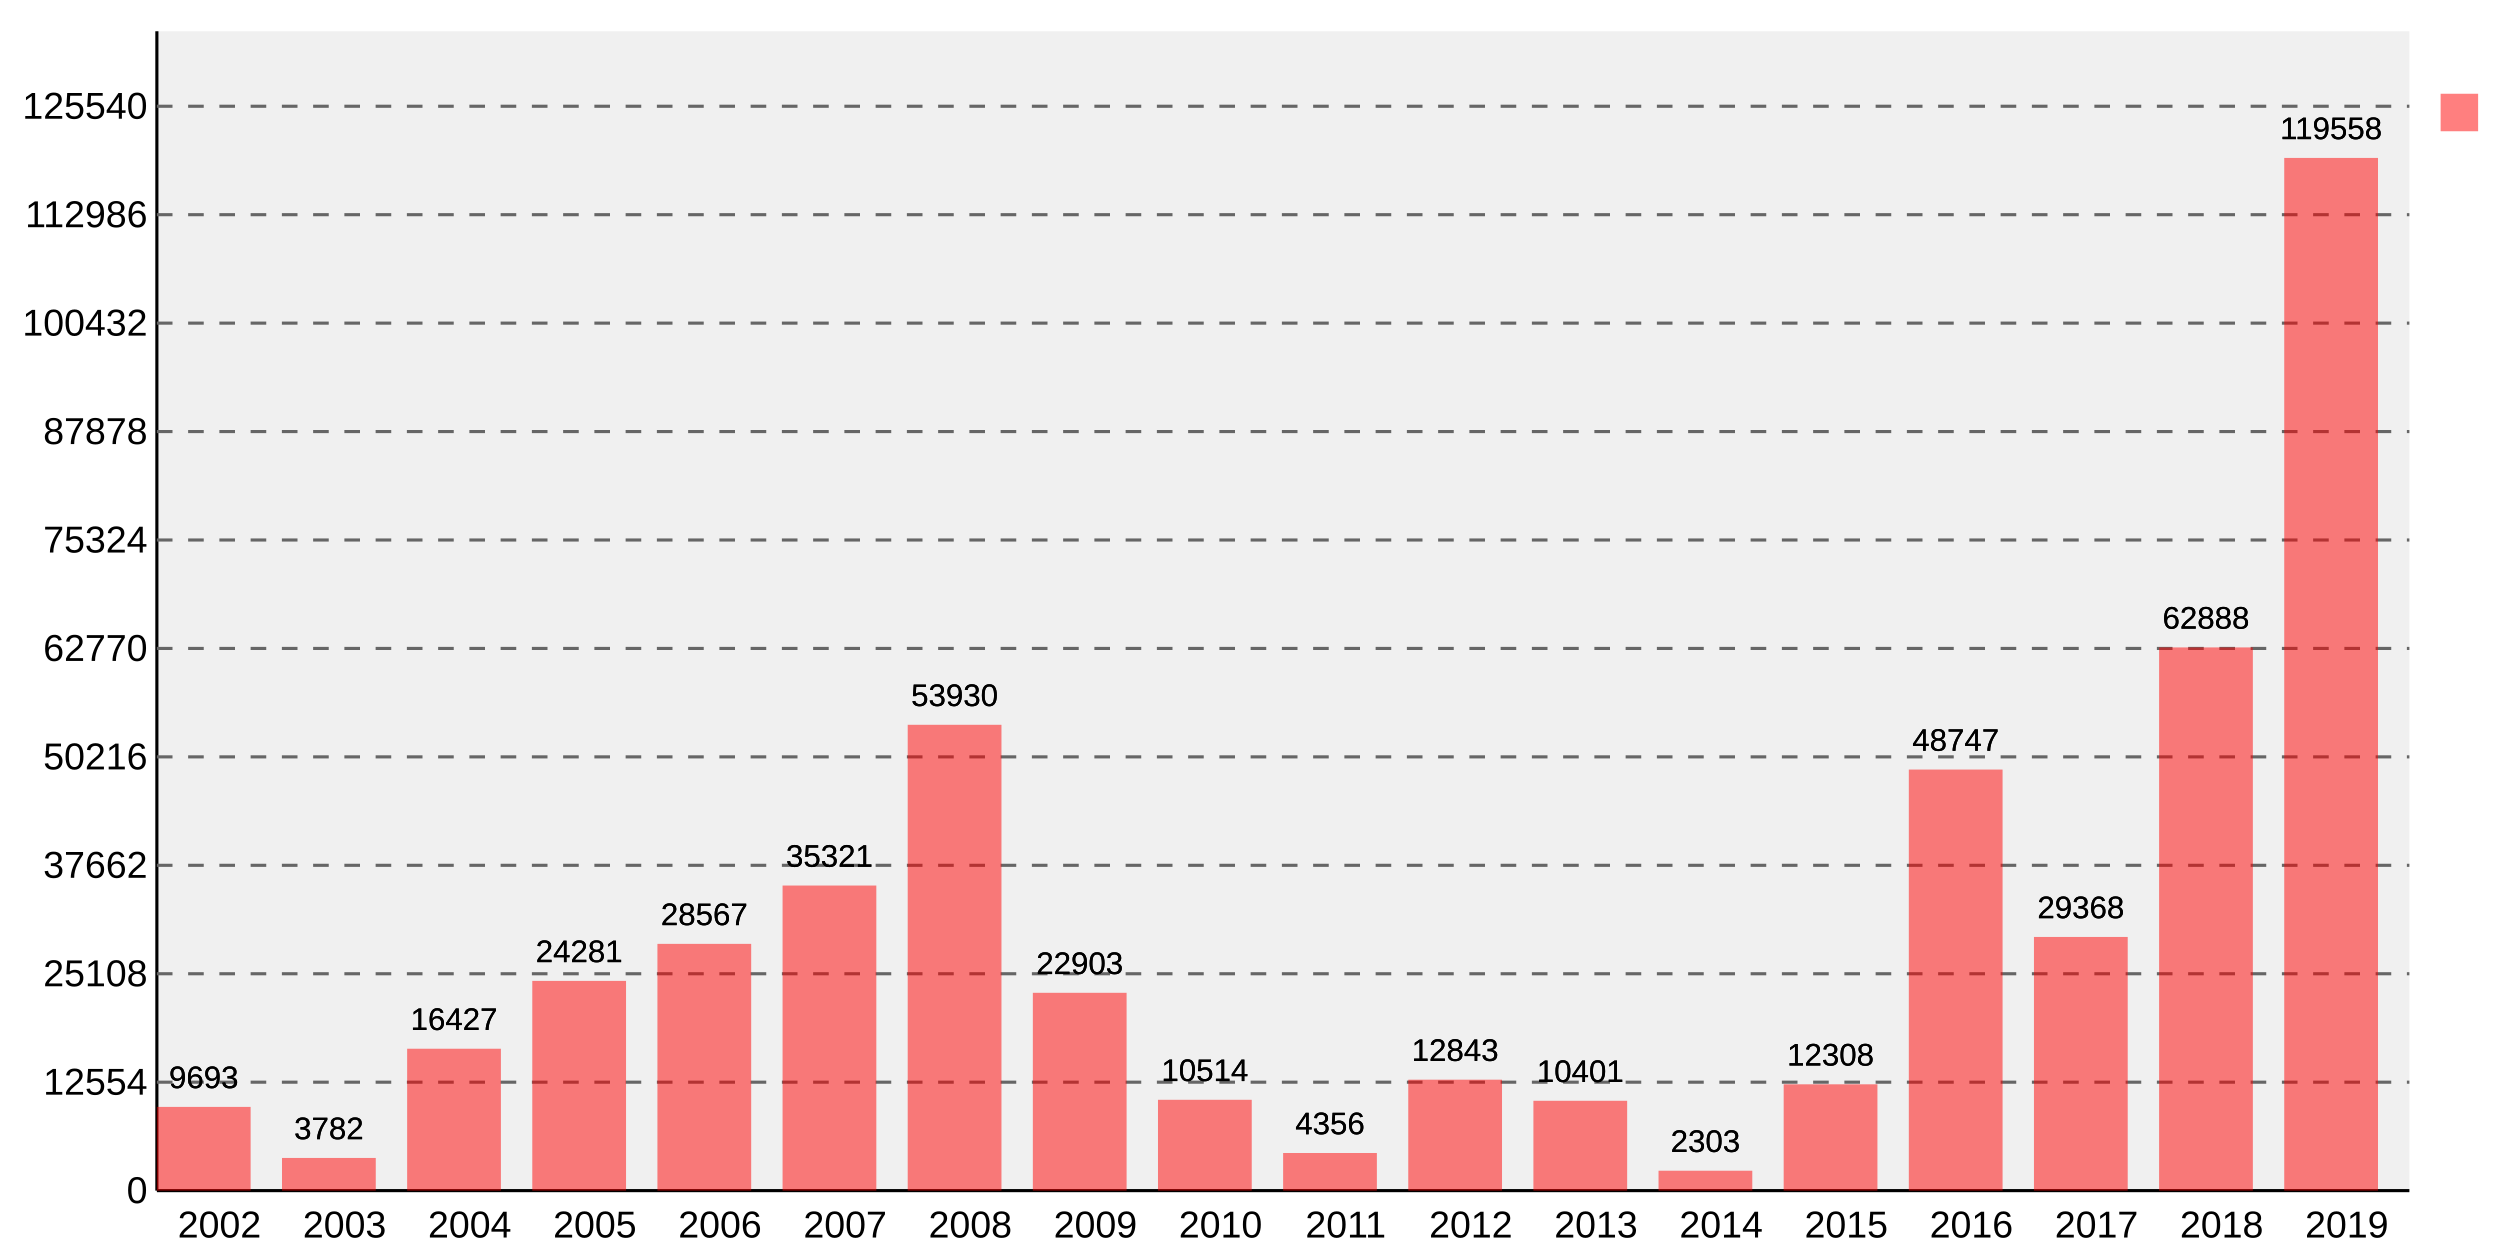
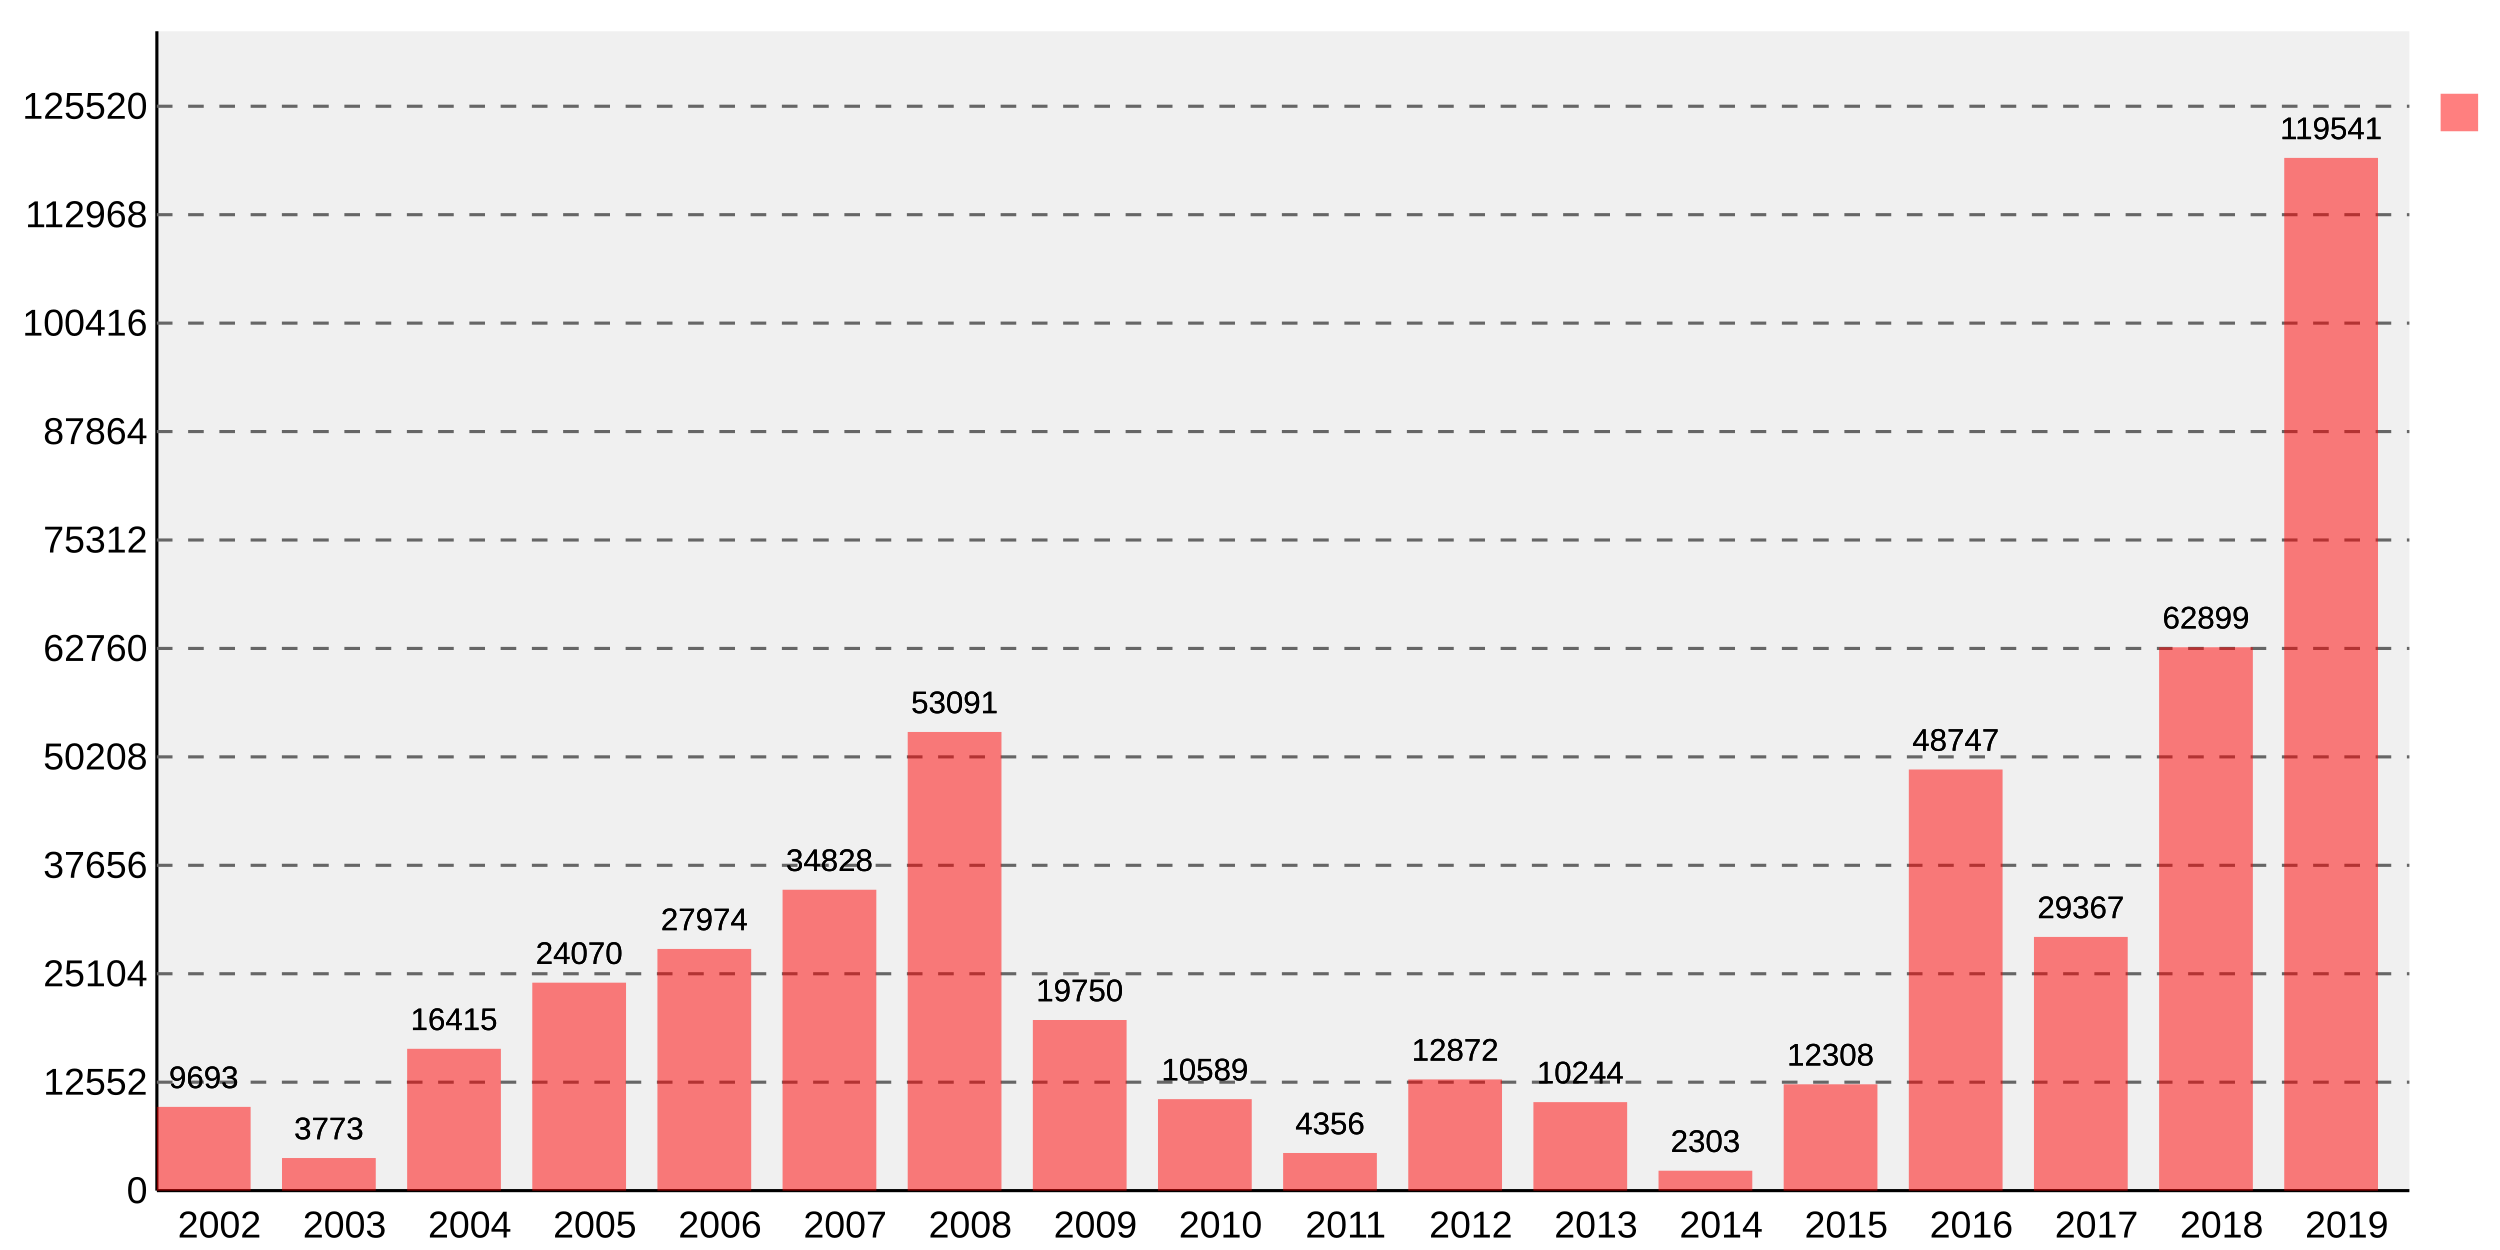
<svg xmlns="http://www.w3.org/2000/svg" viewBox="0 0 800 400">
  <defs>
    <style type="text/css">/*
Base styles for svg.charts.Graph
*/
.svgBackground {
    fill: #fff
    }
.graphBackground {
    fill: #f0f0f0
    }
/* graphs titles */
.mainTitle {
    text-anchor: middle;
    fill: #000;
    font-size: 16px;
    font-family: "Arial", sans-serif;
    font-weight: normal
    }
.subTitle {
    text-anchor: middle;
    fill: #999;
    font-size: 14px;
    font-family: "Arial", sans-serif;
    font-weight: normal
    }
.axis {
    stroke: #000;
    stroke-width: 1px
    }
.guideLines {
    stroke: #666;
    stroke-width: 1px;
    stroke-dasharray: 5, 5
    }
.xAxisLabels {
    text-anchor: middle;
    fill: #000;
    font-size: 12px;
    font-family: "Arial", sans-serif;
    font-weight: normal
    }
.yAxisLabels {
    text-anchor: end;
    fill: #000;
    font-size: 12px;
    font-family: "Arial", sans-serif;
    font-weight: normal
    }
.xAxisTitle {
    text-anchor: middle;
    fill: #f00;
    font-size: 14px;
    font-family: "Arial", sans-serif;
    font-weight: normal
    }
.yAxisTitle {
    fill: #f00;
    text-anchor: middle;
    font-size: 14px;
    font-family: "Arial", sans-serif;
    font-weight: normal
    }
.dataPointLabel {
    fill: #000;
    text-anchor: middle;
    font-size: 10px;
    font-family: "Arial", sans-serif;
    font-weight: normal
    }
.staggerGuideLine {
    fill: none;
    stroke: #000;
    stroke-width: 0.5px
    }
.keyText {
    fill: #000;
    text-anchor: start;
    font-size: 10px;
    font-family: "Arial", sans-serif;
    font-weight: normal
    }
/*
default fill styles for multiple datasets (probably only use a single
dataset on this graph though)
*/
.key1, .fill1 {
    fill: #f00;
    fill-opacity: 0.5;
    stroke: none;
    stroke-width: 0.5px
    }
.key2, .fill2 {
    fill: #00f;
    fill-opacity: 0.5;
    stroke: none;
    stroke-width: 1px
    }
.key3, .fill3 {
    fill: #0f0;
    fill-opacity: 0.5;
    stroke: none;
    stroke-width: 1px
    }
.key4, .fill4 {
    fill: #fc0;
    fill-opacity: 0.5;
    stroke: none;
    stroke-width: 1px
    }
.key5, .fill5 {
    fill: #0cf;
    fill-opacity: 0.5;
    stroke: none;
    stroke-width: 1px
    }
.key6, .fill6 {
    fill: #f0f;
    fill-opacity: 0.5;
    stroke: none;
    stroke-width: 1px
    }
.key7, .fill7 {
    fill: #0ff;
    fill-opacity: 0.5;
    stroke: none;
    stroke-width: 1px
    }
.key8, .fill8 {
    fill: #ff0;
    fill-opacity: 0.5;
    stroke: none;
    stroke-width: 1px
    }
.key9, .fill9 {
    fill: #c66;
    fill-opacity: 0.5;
    stroke: none;
    stroke-width: 1px
    }
.key10, .fill10 {
    fill: #639;
    fill-opacity: 0.5;
    stroke: none;
    stroke-width: 1px
    }
.key11, .fill11 {
    fill: #390;
    fill-opacity: 0.5;
    stroke: none;
    stroke-width: 1px
    }
.key12, .fill12 {
    fill: #96F;
    fill-opacity: 0.5;
    stroke: none;
    stroke-width: 1px
    }</style>
  </defs>
  <rect width="800" height="400" x="0" y="0" class="svgBackground" />
  <g transform="translate (50.2 10)">
    <rect x="0" y="0" width="720.8" height="371" class="graphBackground" />
    <path d="M 0 0 v371" class="axis" id="xAxis" />
    <path d="M 0 371 h720.8" class="axis" id="yAxis" />
    <text class="xAxisLabels" x="20.022" y="386" style="text-anchor: middle">2002</text>
    <text class="xAxisLabels" x="60.067" y="386" style="text-anchor: middle">2003</text>
    <text class="xAxisLabels" x="100.111" y="386" style="text-anchor: middle">2004</text>
    <text class="xAxisLabels" x="140.156" y="386" style="text-anchor: middle">2005</text>
    <text class="xAxisLabels" x="180.2" y="386" style="text-anchor: middle">2006</text>
    <text class="xAxisLabels" x="220.244" y="386" style="text-anchor: middle">2007</text>
    <text class="xAxisLabels" x="260.289" y="386" style="text-anchor: middle">2008</text>
    <text class="xAxisLabels" x="300.333" y="386" style="text-anchor: middle">2009</text>
    <text class="xAxisLabels" x="340.378" y="386" style="text-anchor: middle">2010</text>
    <text class="xAxisLabels" x="380.422" y="386" style="text-anchor: middle">2011</text>
    <text class="xAxisLabels" x="420.467" y="386" style="text-anchor: middle">2012</text>
    <text class="xAxisLabels" x="460.511" y="386" style="text-anchor: middle">2013</text>
    <text class="xAxisLabels" x="500.556" y="386" style="text-anchor: middle">2014</text>
    <text class="xAxisLabels" x="540.6" y="386" style="text-anchor: middle">2015</text>
    <text class="xAxisLabels" x="580.644" y="386" style="text-anchor: middle">2016</text>
    <text class="xAxisLabels" x="620.689" y="386" style="text-anchor: middle">2017</text>
    <text class="xAxisLabels" x="660.733" y="386" style="text-anchor: middle">2018</text>
    <text class="xAxisLabels" x="700.778" y="386" style="text-anchor: middle">2019</text>
    <text class="yAxisLabels" x="-3" y="375.0" style="text-anchor: end">0</text>
-     <text class="yAxisLabels" x="-3" y="340.3" style="text-anchor: end">12554</text>
-     <text class="yAxisLabels" x="-3" y="305.6" style="text-anchor: end">25108</text>
-     <text class="yAxisLabels" x="-3" y="270.9" style="text-anchor: end">37662</text>
-     <text class="yAxisLabels" x="-3" y="236.2" style="text-anchor: end">50216</text>
-     <text class="yAxisLabels" x="-3" y="201.5" style="text-anchor: end">62770</text>
-     <text class="yAxisLabels" x="-3" y="166.8" style="text-anchor: end">75324</text>
-     <text class="yAxisLabels" x="-3" y="132.1" style="text-anchor: end">87878</text>
-     <text class="yAxisLabels" x="-3" y="97.4" style="text-anchor: end">100432</text>
-     <text class="yAxisLabels" x="-3" y="62.7" style="text-anchor: end">112986</text>
-     <text class="yAxisLabels" x="-3" y="28.0" style="text-anchor: end">125540</text>
+     <text class="yAxisLabels" x="-3" y="340.3" style="text-anchor: end">12552</text>
+     <text class="yAxisLabels" x="-3" y="305.6" style="text-anchor: end">25104</text>
+     <text class="yAxisLabels" x="-3" y="270.9" style="text-anchor: end">37656</text>
+     <text class="yAxisLabels" x="-3" y="236.2" style="text-anchor: end">50208</text>
+     <text class="yAxisLabels" x="-3" y="201.5" style="text-anchor: end">62760</text>
+     <text class="yAxisLabels" x="-3" y="166.8" style="text-anchor: end">75312</text>
+     <text class="yAxisLabels" x="-3" y="132.1" style="text-anchor: end">87864</text>
+     <text class="yAxisLabels" x="-3" y="97.4" style="text-anchor: end">100416</text>
+     <text class="yAxisLabels" x="-3" y="62.7" style="text-anchor: end">112968</text>
+     <text class="yAxisLabels" x="-3" y="28.0" style="text-anchor: end">125520</text>
    <path d="M 0 336.3 h720.8" class="guideLines" />
    <path d="M 0 301.6 h720.8" class="guideLines" />
    <path d="M 0 266.9 h720.8" class="guideLines" />
    <path d="M 0 232.2 h720.8" class="guideLines" />
    <path d="M 0 197.5 h720.8" class="guideLines" />
    <path d="M 0 162.8 h720.8" class="guideLines" />
    <path d="M 0 128.1 h720.8" class="guideLines" />
    <path d="M 0 93.4 h720.8" class="guideLines" />
    <path d="M 0 58.7 h720.8" class="guideLines" />
    <path d="M 0 24.0 h720.8" class="guideLines" />
-     <rect x="0.0" y="344.208" width="30.0" height="26.792" class="fill1" />
-     <rect x="40.044" y="360.546" width="30.0" height="10.454" class="fill1" />
-     <rect x="80.089" y="325.595" width="30.0" height="45.405" class="fill1" />
-     <rect x="120.133" y="303.886" width="30.0" height="67.114" class="fill1" />
-     <rect x="160.178" y="292.039" width="30.0" height="78.961" class="fill1" />
-     <rect x="200.222" y="273.371" width="30.0" height="97.629" class="fill1" />
-     <rect x="240.267" y="221.934" width="30.0" height="149.066" class="fill1" />
-     <rect x="280.311" y="307.695" width="30.0" height="63.305" class="fill1" />
-     <rect x="320.356" y="341.939" width="30.0" height="29.061" class="fill1" />
-     <rect x="360.4" y="358.96" width="30.0" height="12.04" class="fill1" />
-     <rect x="400.444" y="335.501" width="30.0" height="35.499" class="fill1" />
-     <rect x="440.489" y="342.251" width="30.0" height="28.749" class="fill1" />
-     <rect x="480.533" y="364.634" width="30.0" height="6.366" class="fill1" />
-     <rect x="520.578" y="336.98" width="30.0" height="34.02" class="fill1" />
-     <rect x="560.622" y="236.26" width="30.0" height="134.74" class="fill1" />
-     <rect x="600.667" y="289.825" width="30.0" height="81.175" class="fill1" />
-     <rect x="640.711" y="197.174" width="30.0" height="173.826" class="fill1" />
-     <rect x="680.756" y="40.535" width="30.0" height="330.465" class="fill1" />
+     <rect x="0.0" y="344.204" width="30.0" height="26.796" class="fill1" />
+     <rect x="40.044" y="360.57" width="30.0" height="10.43" class="fill1" />
+     <rect x="80.089" y="325.621" width="30.0" height="45.379" class="fill1" />
+     <rect x="120.133" y="304.458" width="30.0" height="66.542" class="fill1" />
+     <rect x="160.178" y="293.666" width="30.0" height="77.334" class="fill1" />
+     <rect x="200.222" y="274.718" width="30.0" height="96.282" class="fill1" />
+     <rect x="240.267" y="224.23" width="30.0" height="146.77" class="fill1" />
+     <rect x="280.311" y="316.401" width="30.0" height="54.599" class="fill1" />
+     <rect x="320.356" y="341.727" width="30.0" height="29.273" class="fill1" />
+     <rect x="360.4" y="358.958" width="30.0" height="12.042" class="fill1" />
+     <rect x="400.444" y="335.415" width="30.0" height="35.585" class="fill1" />
+     <rect x="440.489" y="342.68" width="30.0" height="28.32" class="fill1" />
+     <rect x="480.533" y="364.633" width="30.0" height="6.367" class="fill1" />
+     <rect x="520.578" y="336.975" width="30.0" height="34.025" class="fill1" />
+     <rect x="560.622" y="236.239" width="30.0" height="134.761" class="fill1" />
+     <rect x="600.667" y="289.815" width="30.0" height="81.185" class="fill1" />
+     <rect x="640.711" y="197.116" width="30.0" height="173.884" class="fill1" />
+     <rect x="680.756" y="40.529" width="30.0" height="330.471" class="fill1" />
    <g>
-       <text x="15.0" y="338.208" class="dataPointLabel" style="None stroke: #fff; stroke-width: 2;">9693</text>
-       <text x="15.0" y="338.208" class="dataPointLabel">9693</text>
-       <text x="55.044" y="354.546" class="dataPointLabel" style="None stroke: #fff; stroke-width: 2;">3782</text>
-       <text x="55.044" y="354.546" class="dataPointLabel">3782</text>
-       <text x="95.089" y="319.595" class="dataPointLabel" style="None stroke: #fff; stroke-width: 2;">16427</text>
-       <text x="95.089" y="319.595" class="dataPointLabel">16427</text>
-       <text x="135.133" y="297.886" class="dataPointLabel" style="None stroke: #fff; stroke-width: 2;">24281</text>
-       <text x="135.133" y="297.886" class="dataPointLabel">24281</text>
-       <text x="175.178" y="286.039" class="dataPointLabel" style="None stroke: #fff; stroke-width: 2;">28567</text>
-       <text x="175.178" y="286.039" class="dataPointLabel">28567</text>
-       <text x="215.222" y="267.371" class="dataPointLabel" style="None stroke: #fff; stroke-width: 2;">35321</text>
-       <text x="215.222" y="267.371" class="dataPointLabel">35321</text>
-       <text x="255.267" y="215.934" class="dataPointLabel" style="None stroke: #fff; stroke-width: 2;">53930</text>
-       <text x="255.267" y="215.934" class="dataPointLabel">53930</text>
-       <text x="295.311" y="301.695" class="dataPointLabel" style="None stroke: #fff; stroke-width: 2;">22903</text>
-       <text x="295.311" y="301.695" class="dataPointLabel">22903</text>
-       <text x="335.356" y="335.939" class="dataPointLabel" style="None stroke: #fff; stroke-width: 2;">10514</text>
-       <text x="335.356" y="335.939" class="dataPointLabel">10514</text>
-       <text x="375.4" y="352.96" class="dataPointLabel" style="None stroke: #fff; stroke-width: 2;">4356</text>
-       <text x="375.4" y="352.96" class="dataPointLabel">4356</text>
-       <text x="415.444" y="329.501" class="dataPointLabel" style="None stroke: #fff; stroke-width: 2;">12843</text>
-       <text x="415.444" y="329.501" class="dataPointLabel">12843</text>
-       <text x="455.489" y="336.251" class="dataPointLabel" style="None stroke: #fff; stroke-width: 2;">10401</text>
-       <text x="455.489" y="336.251" class="dataPointLabel">10401</text>
-       <text x="495.533" y="358.634" class="dataPointLabel" style="None stroke: #fff; stroke-width: 2;">2303</text>
-       <text x="495.533" y="358.634" class="dataPointLabel">2303</text>
-       <text x="535.578" y="330.98" class="dataPointLabel" style="None stroke: #fff; stroke-width: 2;">12308</text>
-       <text x="535.578" y="330.98" class="dataPointLabel">12308</text>
-       <text x="575.622" y="230.26" class="dataPointLabel" style="None stroke: #fff; stroke-width: 2;">48747</text>
-       <text x="575.622" y="230.26" class="dataPointLabel">48747</text>
-       <text x="615.667" y="283.825" class="dataPointLabel" style="None stroke: #fff; stroke-width: 2;">29368</text>
-       <text x="615.667" y="283.825" class="dataPointLabel">29368</text>
-       <text x="655.711" y="191.174" class="dataPointLabel" style="None stroke: #fff; stroke-width: 2;">62888</text>
-       <text x="655.711" y="191.174" class="dataPointLabel">62888</text>
-       <text x="695.756" y="34.535" class="dataPointLabel" style="None stroke: #fff; stroke-width: 2;">119558</text>
-       <text x="695.756" y="34.535" class="dataPointLabel">119558</text>
+       <text x="15.0" y="338.204" class="dataPointLabel" style="None stroke: #fff; stroke-width: 2;">9693</text>
+       <text x="15.0" y="338.204" class="dataPointLabel">9693</text>
+       <text x="55.044" y="354.57" class="dataPointLabel" style="None stroke: #fff; stroke-width: 2;">3773</text>
+       <text x="55.044" y="354.57" class="dataPointLabel">3773</text>
+       <text x="95.089" y="319.621" class="dataPointLabel" style="None stroke: #fff; stroke-width: 2;">16415</text>
+       <text x="95.089" y="319.621" class="dataPointLabel">16415</text>
+       <text x="135.133" y="298.458" class="dataPointLabel" style="None stroke: #fff; stroke-width: 2;">24070</text>
+       <text x="135.133" y="298.458" class="dataPointLabel">24070</text>
+       <text x="175.178" y="287.666" class="dataPointLabel" style="None stroke: #fff; stroke-width: 2;">27974</text>
+       <text x="175.178" y="287.666" class="dataPointLabel">27974</text>
+       <text x="215.222" y="268.718" class="dataPointLabel" style="None stroke: #fff; stroke-width: 2;">34828</text>
+       <text x="215.222" y="268.718" class="dataPointLabel">34828</text>
+       <text x="255.267" y="218.23" class="dataPointLabel" style="None stroke: #fff; stroke-width: 2;">53091</text>
+       <text x="255.267" y="218.23" class="dataPointLabel">53091</text>
+       <text x="295.311" y="310.401" class="dataPointLabel" style="None stroke: #fff; stroke-width: 2;">19750</text>
+       <text x="295.311" y="310.401" class="dataPointLabel">19750</text>
+       <text x="335.356" y="335.727" class="dataPointLabel" style="None stroke: #fff; stroke-width: 2;">10589</text>
+       <text x="335.356" y="335.727" class="dataPointLabel">10589</text>
+       <text x="375.4" y="352.958" class="dataPointLabel" style="None stroke: #fff; stroke-width: 2;">4356</text>
+       <text x="375.4" y="352.958" class="dataPointLabel">4356</text>
+       <text x="415.444" y="329.415" class="dataPointLabel" style="None stroke: #fff; stroke-width: 2;">12872</text>
+       <text x="415.444" y="329.415" class="dataPointLabel">12872</text>
+       <text x="455.489" y="336.68" class="dataPointLabel" style="None stroke: #fff; stroke-width: 2;">10244</text>
+       <text x="455.489" y="336.68" class="dataPointLabel">10244</text>
+       <text x="495.533" y="358.633" class="dataPointLabel" style="None stroke: #fff; stroke-width: 2;">2303</text>
+       <text x="495.533" y="358.633" class="dataPointLabel">2303</text>
+       <text x="535.578" y="330.975" class="dataPointLabel" style="None stroke: #fff; stroke-width: 2;">12308</text>
+       <text x="535.578" y="330.975" class="dataPointLabel">12308</text>
+       <text x="575.622" y="230.239" class="dataPointLabel" style="None stroke: #fff; stroke-width: 2;">48747</text>
+       <text x="575.622" y="230.239" class="dataPointLabel">48747</text>
+       <text x="615.667" y="283.815" class="dataPointLabel" style="None stroke: #fff; stroke-width: 2;">29367</text>
+       <text x="615.667" y="283.815" class="dataPointLabel">29367</text>
+       <text x="655.711" y="191.116" class="dataPointLabel" style="None stroke: #fff; stroke-width: 2;">62899</text>
+       <text x="655.711" y="191.116" class="dataPointLabel">62899</text>
+       <text x="695.756" y="34.529" class="dataPointLabel" style="None stroke: #fff; stroke-width: 2;">119541</text>
+       <text x="695.756" y="34.529" class="dataPointLabel">119541</text>
    </g>
  </g>
  <g transform="translate(781 30)">
    <rect x="0" y="0" width="12" height="12" class="key1" />
    <text x="17" y="12" class="keyText" />
  </g>
</svg>
